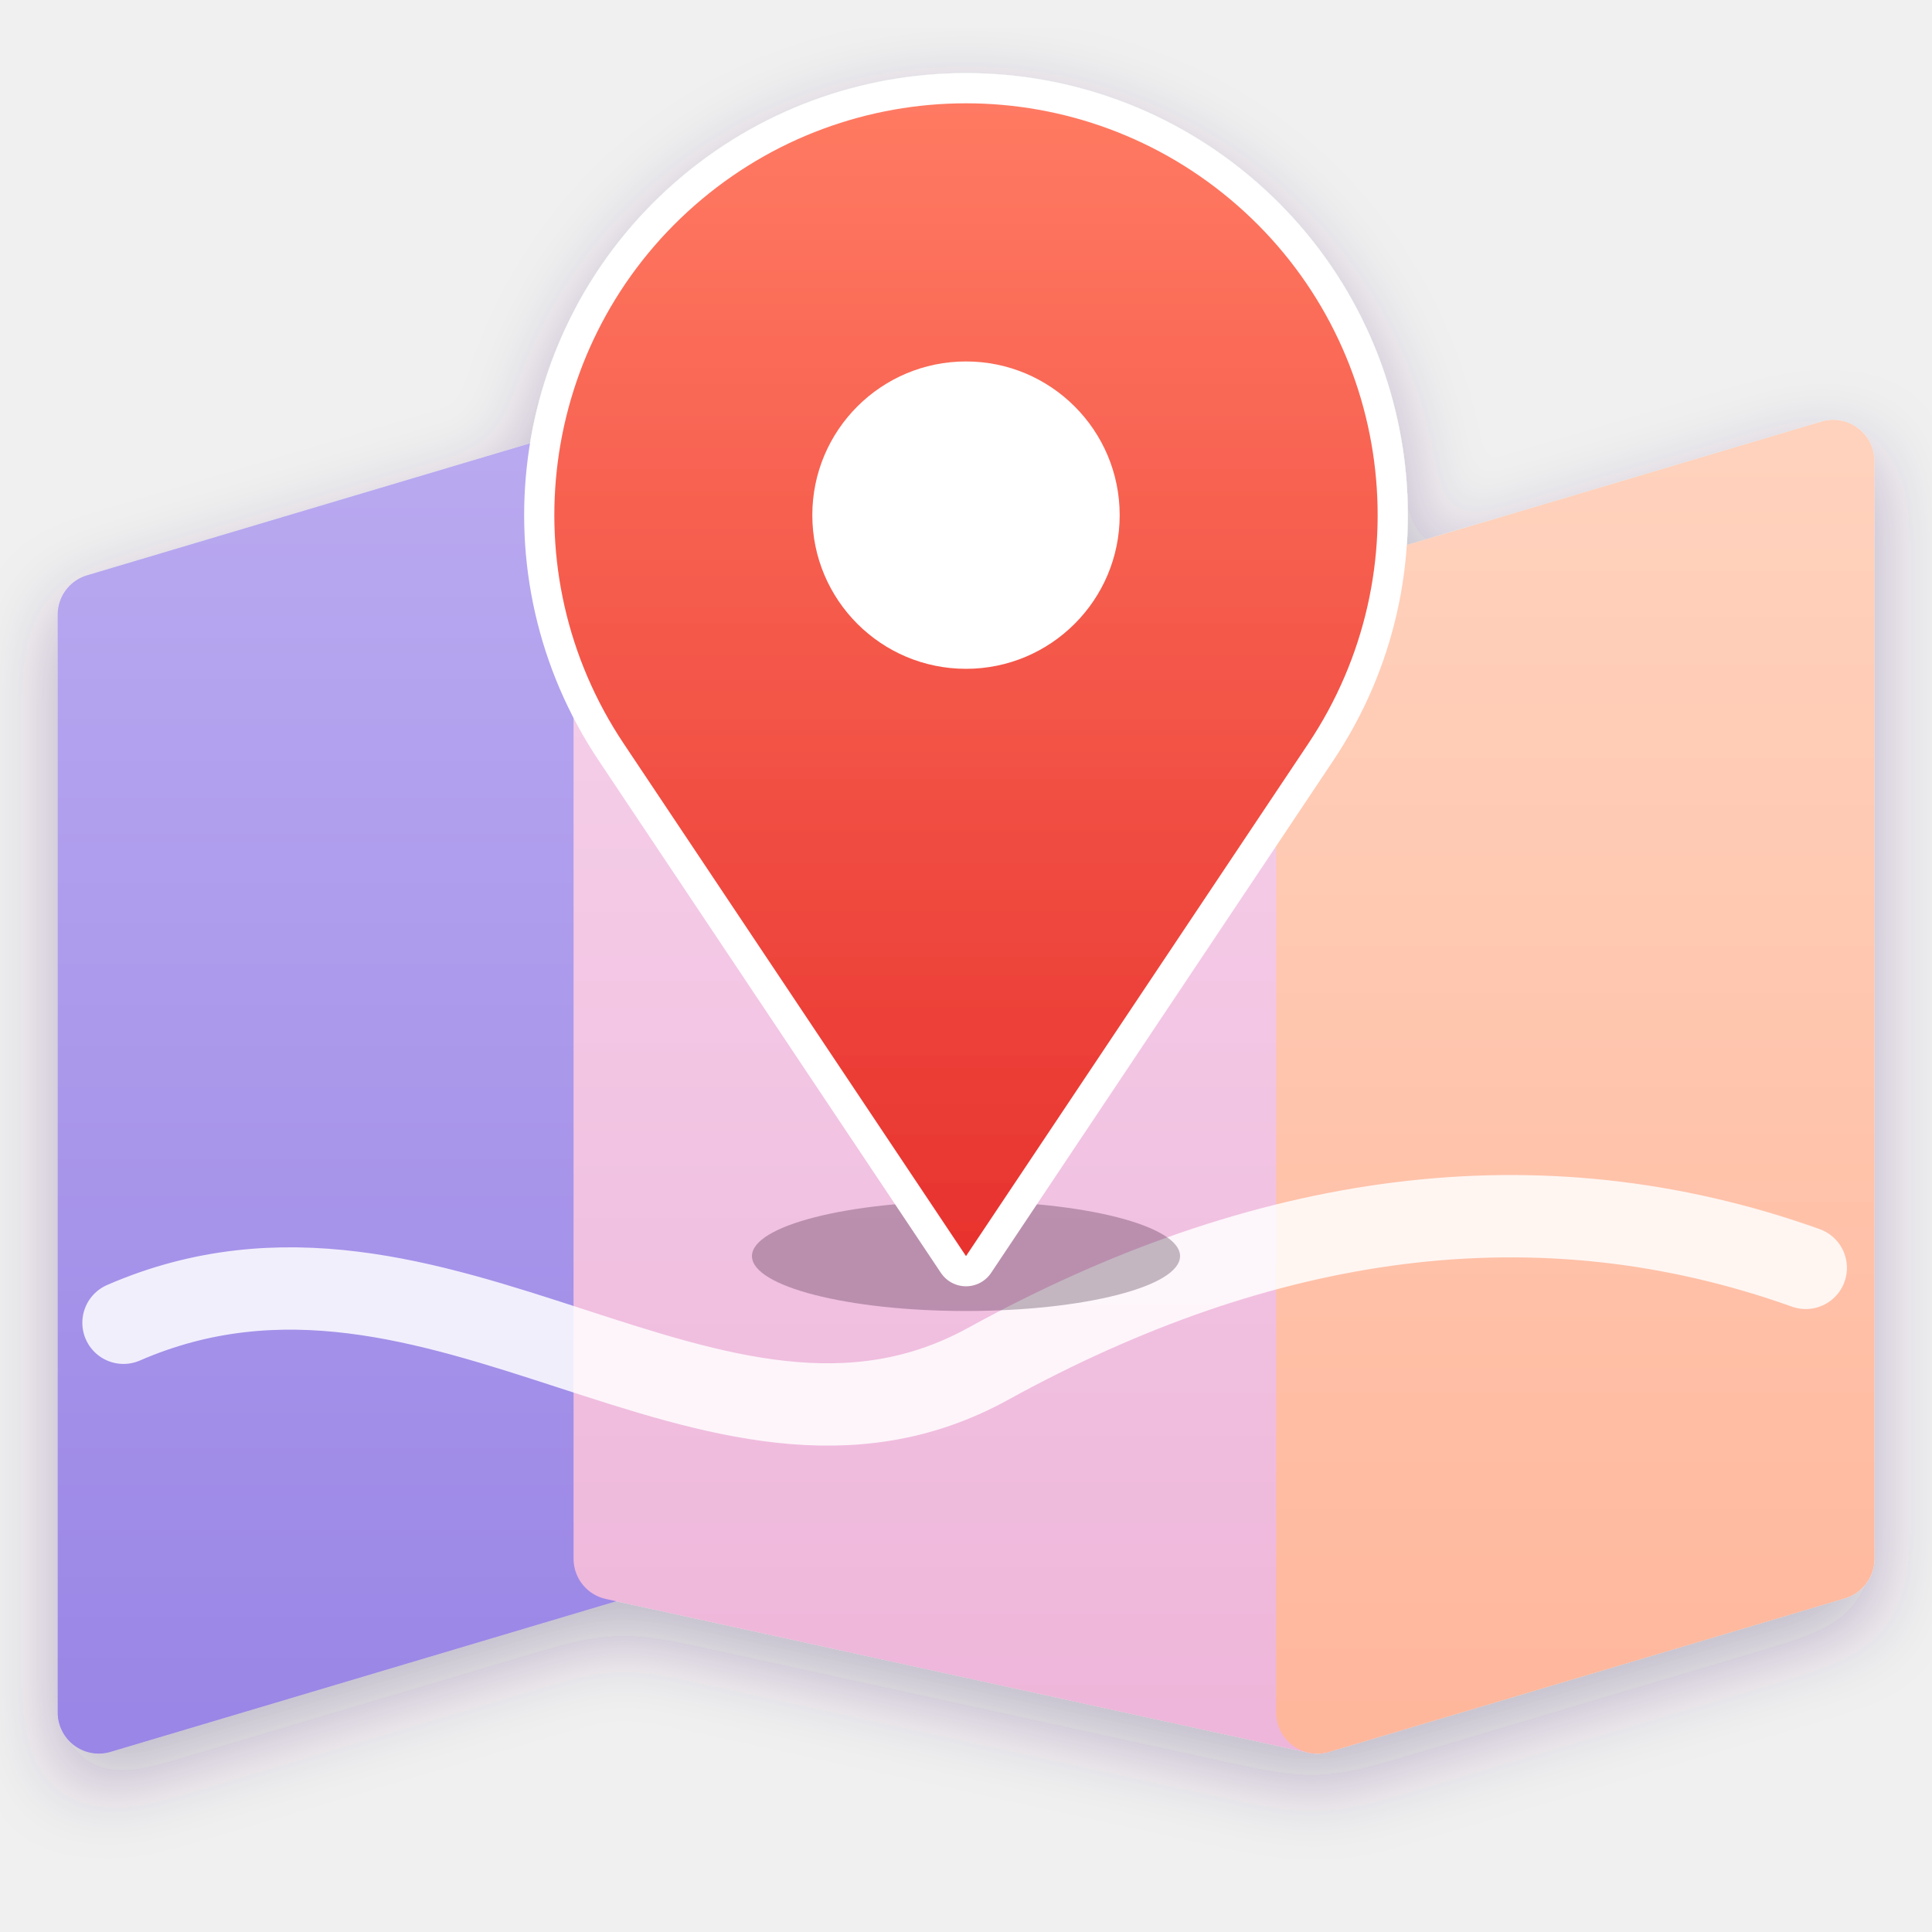
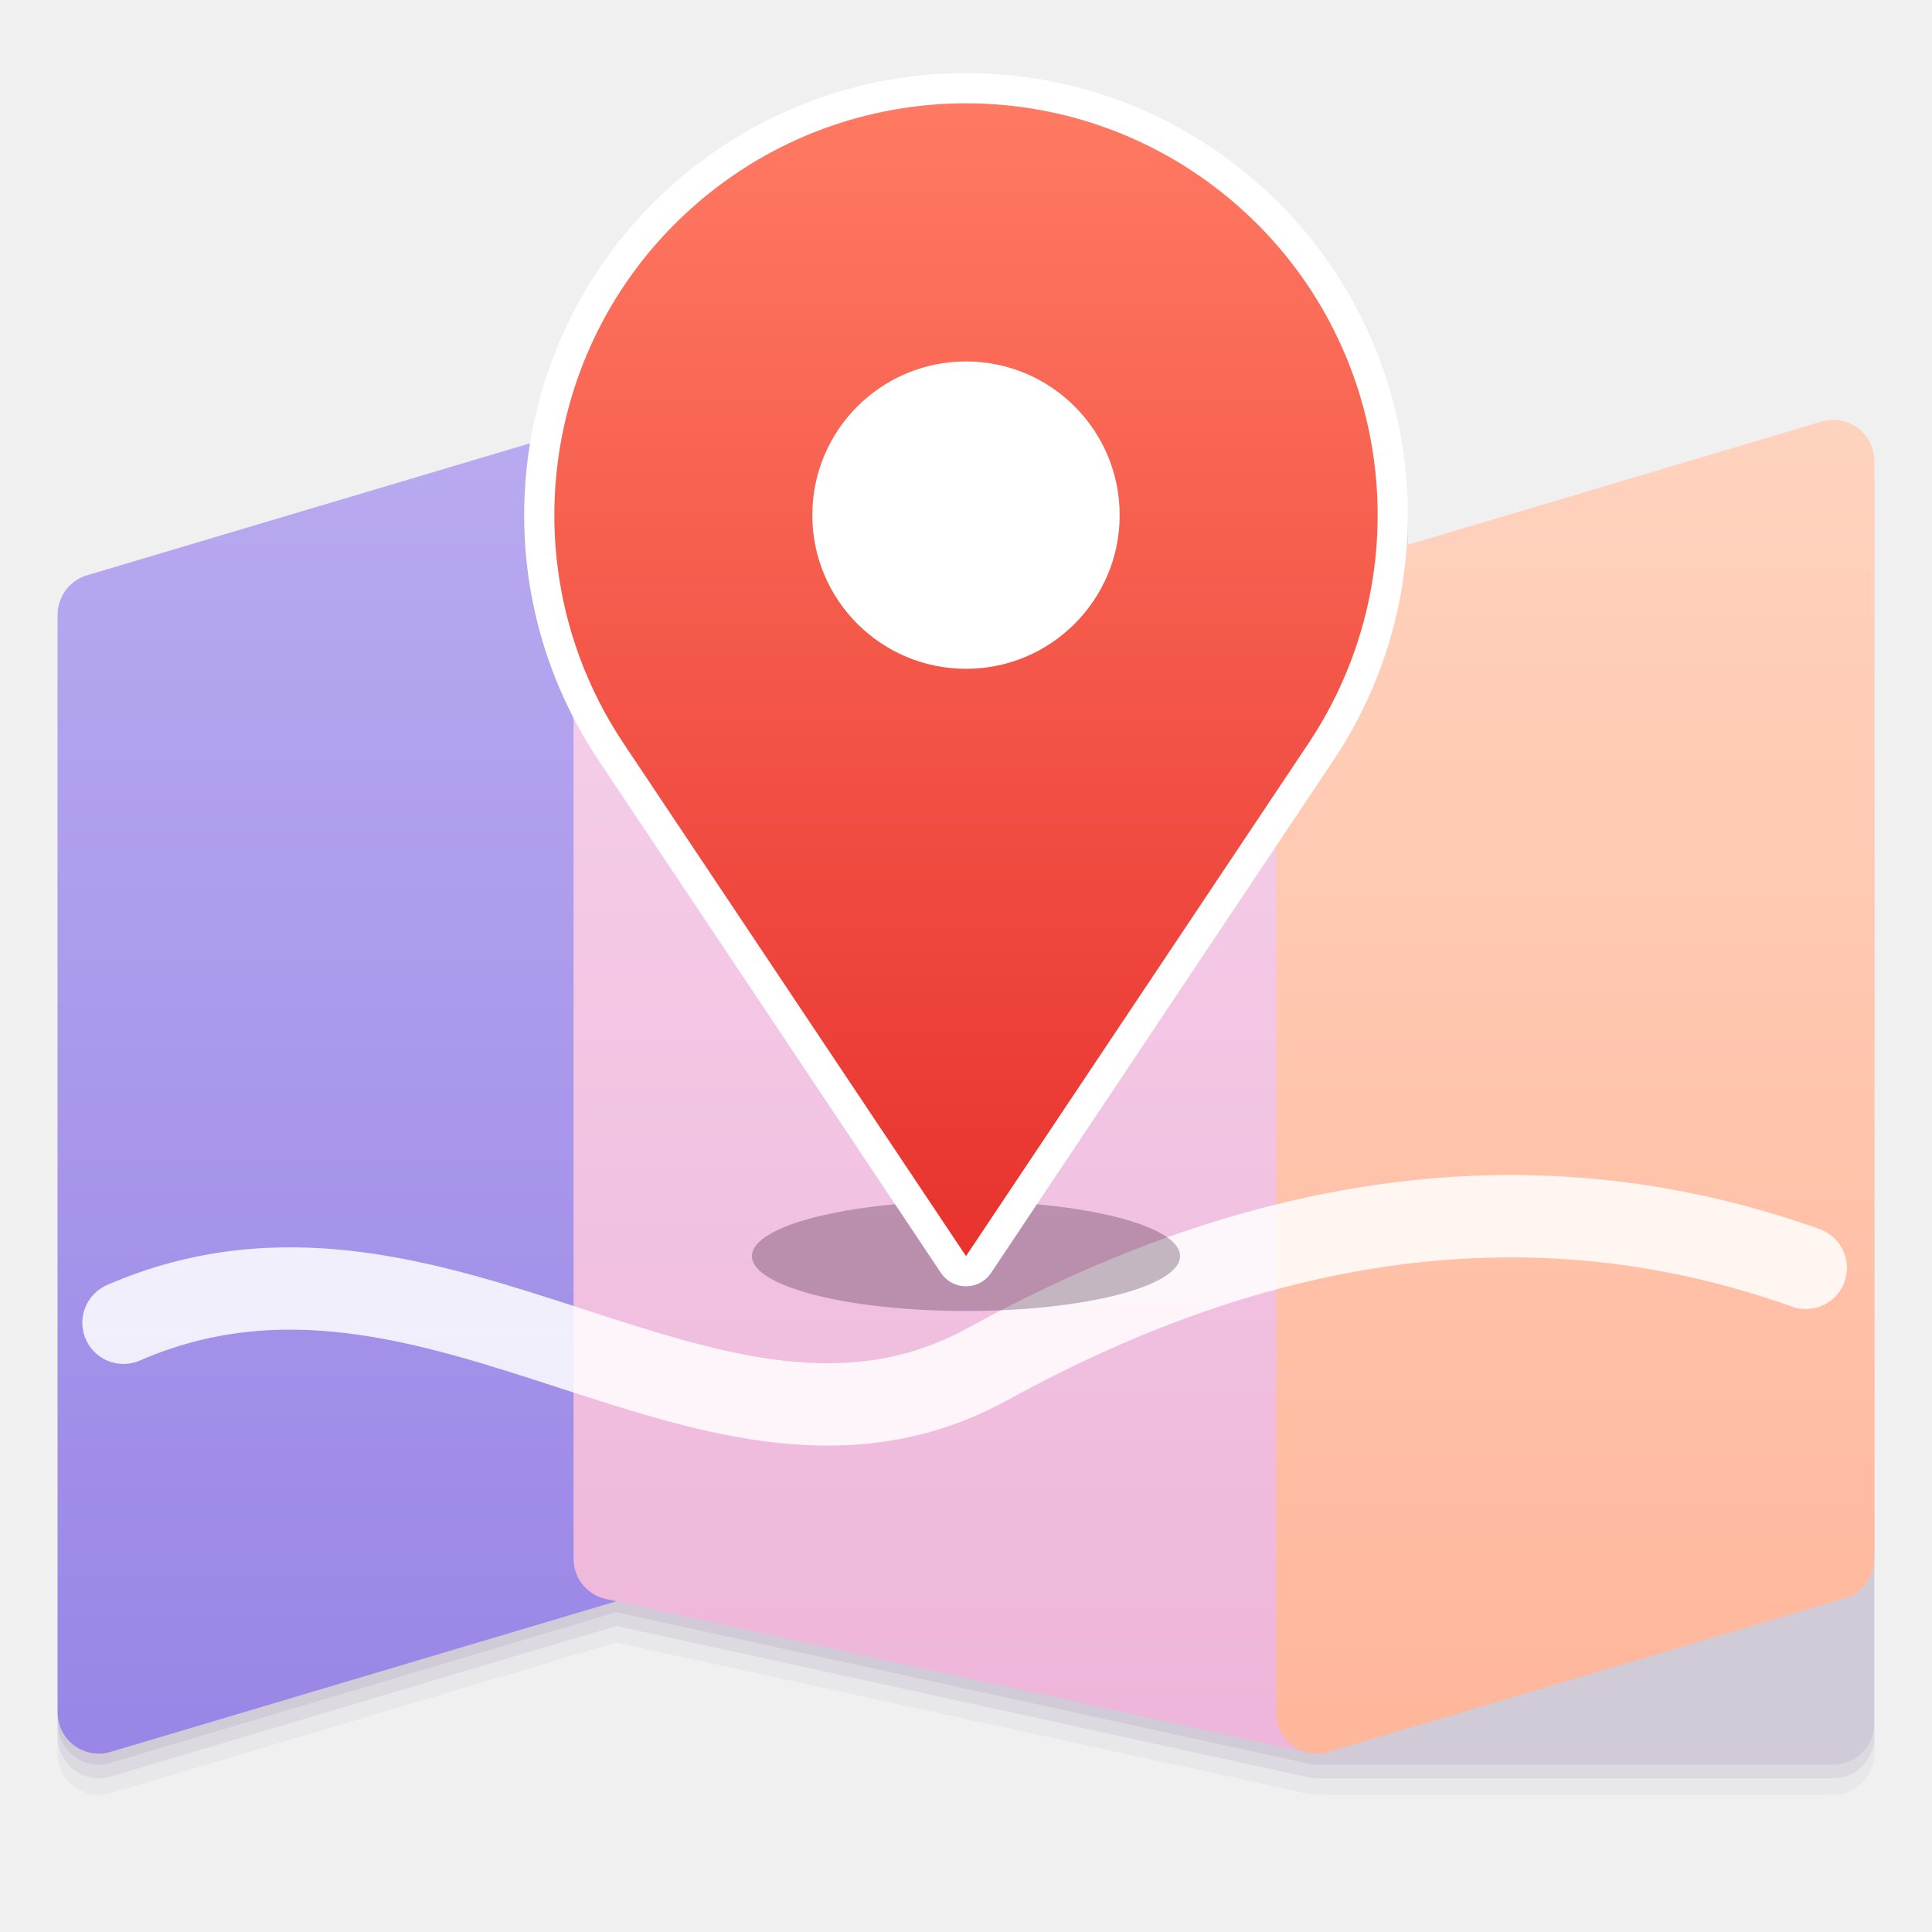
<svg xmlns="http://www.w3.org/2000/svg" width="704" height="704" viewBox="160.0 128.0 704 704">
  <defs>
    <linearGradient id="p0" x1="0" y1="0" x2="0" y2="1">
      <stop offset="0" stop-color="#b9a9f0" />
      <stop offset="1" stop-color="#9a86e6" />
    </linearGradient>
    <linearGradient id="p1" x1="0" y1="0" x2="0" y2="1">
      <stop offset="0" stop-color="#f6d3ec" />
      <stop offset="1" stop-color="#eeb6da" />
    </linearGradient>
    <linearGradient id="p2" x1="0" y1="0" x2="0" y2="1">
      <stop offset="0" stop-color="#ffd2bd" />
      <stop offset="1" stop-color="#ffb79c" />
    </linearGradient>
    <linearGradient id="pin" x1="0" y1="0" x2="0" y2="1">
      <stop offset="0" stop-color="#ff7a62" />
      <stop offset="1" stop-color="#e8322e" />
    </linearGradient>
-     <filter id="lift" x="-10%" y="-10%" width="120%" height="130%">
-       <feDropShadow dx="0" dy="10" stdDeviation="14" flood-color="#3a2060" flood-opacity="0.28" />
-     </filter>
  </defs>
-   <g filter="url(#lift)">
+   <g transform="translate(0 4)" fill="#3a2060" stroke="#3a2060" opacity="0.08">
    <g stroke-linejoin="round" stroke-width="30">
-       <polygon points="196,352 384,296 384,696 196,752" fill="url(#p0)" stroke="url(#p0)" />
-       <polygon points="384,296 640,352 640,752 384,696" fill="url(#p1)" stroke="url(#p1)" />
-       <polygon points="640,352 828,296 828,696 640,752" fill="url(#p2)" stroke="url(#p2)" />
+       <polygon points="196,352 384,296 640,352 828,296 828,752 640,752 384,696 196,752" />
    </g>
-     <path d="M 205 610 C 320 560, 420 680, 520 625 S 720 555, 818 590" fill="none" stroke="#ffffff" stroke-opacity="0.85" stroke-width="30" stroke-linecap="round" />
    <g transform="translate(0 -14.29)">
-       <ellipse cx="512" cy="600" rx="78" ry="20" fill="#2a0f2a" opacity="0.28" />
-       <path d="M 512 600 L 387.3 413.3 A 150 150 0 1 1 636.7 413.3 Z" fill="url(#pin)" stroke="#ffffff" stroke-width="22" stroke-linejoin="round" paint-order="stroke" />
-       <circle cx="512" cy="330" r="56" fill="#ffffff" />
+       <path d="M 512 600 L 387.3 413.3 A 150 150 0 1 1 636.7 413.3 Z" stroke-width="22" stroke-linejoin="round" />
    </g>
  </g>
+   <g transform="translate(0 9)" fill="#3a2060" stroke="#3a2060" opacity="0.07">
+     <g stroke-linejoin="round" stroke-width="30">
+       <polygon points="196,352 384,296 640,352 828,296 828,752 640,752 384,696 196,752" />
+     </g>
+     <g transform="translate(0 -14.29)">
+       <path d="M 512 600 L 387.3 413.3 A 150 150 0 1 1 636.7 413.3 Z" stroke-width="22" stroke-linejoin="round" />
+     </g>
+   </g>
+   <g transform="translate(0 15)" fill="#3a2060" stroke="#3a2060" opacity="0.05">
+     <g stroke-linejoin="round" stroke-width="30">
+       <polygon points="196,352 384,296 640,352 828,296 828,752 640,752 384,696 196,752" />
+     </g>
+     <g transform="translate(0 -14.29)">
+       <path d="M 512 600 L 387.3 413.3 A 150 150 0 1 1 636.7 413.3 Z" stroke-width="22" stroke-linejoin="round" />
+     </g>
+   </g>
+   <g stroke-linejoin="round" stroke-width="30">
+     <polygon points="196,352 384,296 384,696 196,752" fill="url(#p0)" stroke="url(#p0)" />
+     <polygon points="384,296 640,352 640,752 384,696" fill="url(#p1)" stroke="url(#p1)" />
+     <polygon points="640,352 828,296 828,696 640,752" fill="url(#p2)" stroke="url(#p2)" />
+   </g>
+   <path d="M 205 610 C 320 560, 420 680, 520 625 S 720 555, 818 590" fill="none" stroke="#ffffff" stroke-opacity="0.85" stroke-width="30" stroke-linecap="round" />
+   <g transform="translate(0 -14.29)">
+     <ellipse cx="512" cy="600" rx="78" ry="20" fill="#2a0f2a" opacity="0.28" />
+     <path d="M 512 600 L 387.3 413.3 A 150 150 0 1 1 636.7 413.3 Z" fill="url(#pin)" stroke="#ffffff" stroke-width="22" stroke-linejoin="round" paint-order="stroke" />
+     <circle cx="512" cy="330" r="56" fill="#ffffff" />
+   </g>
</svg>
